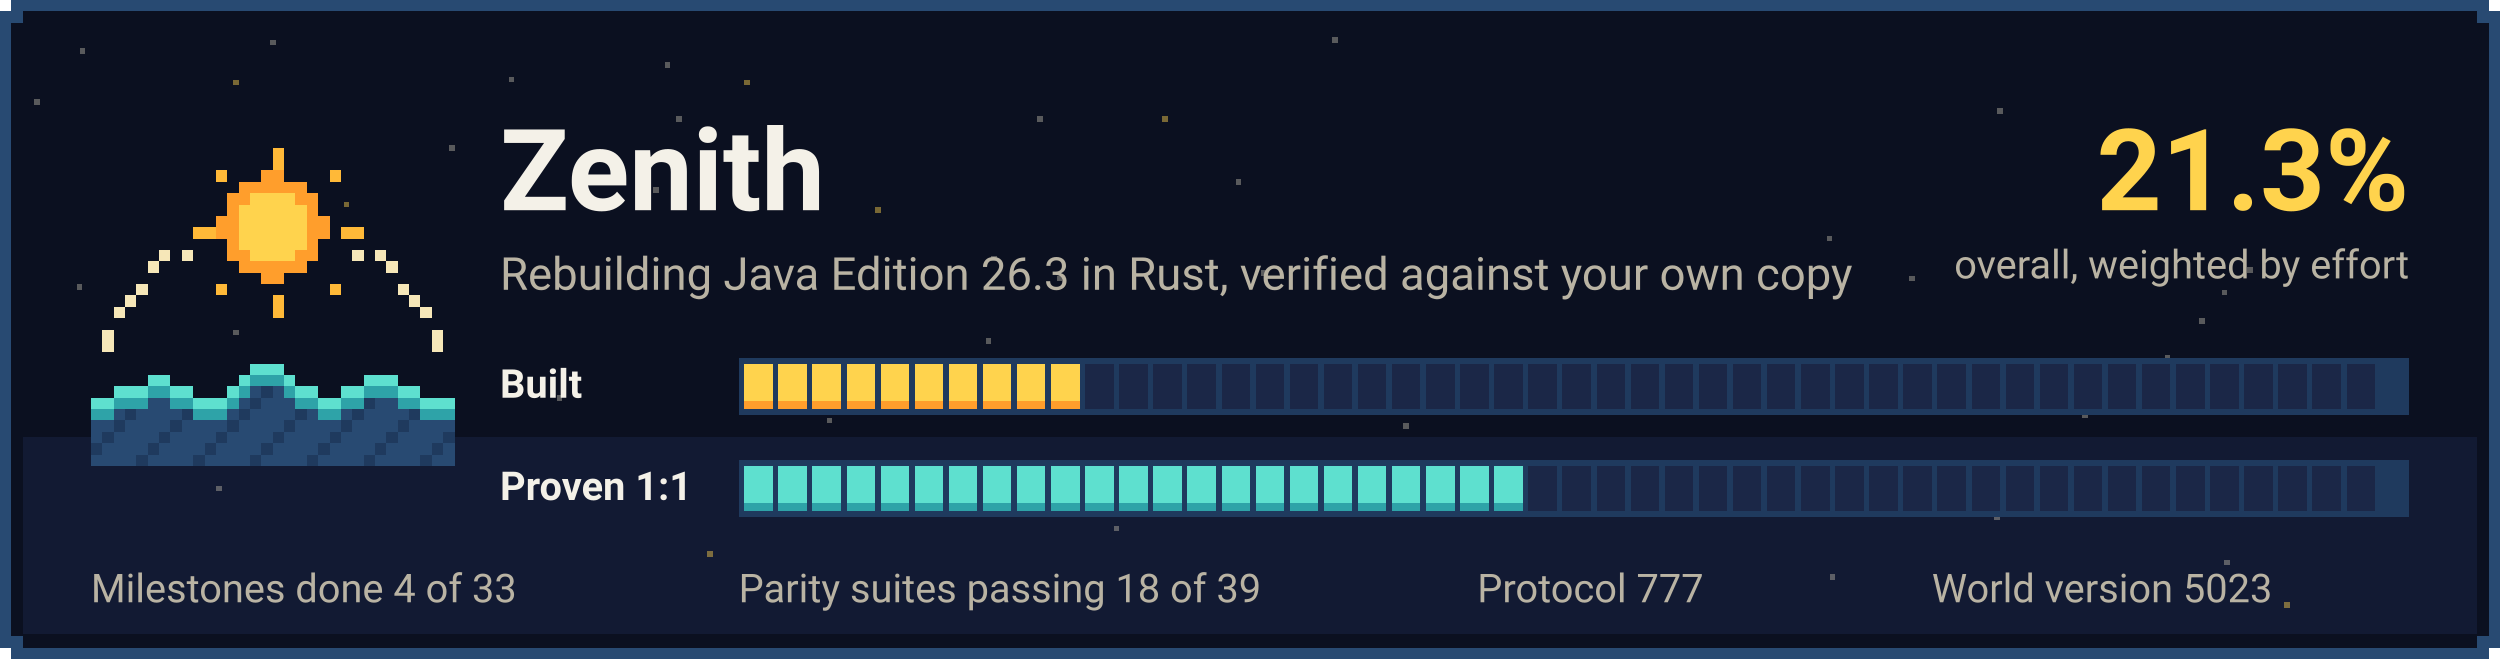
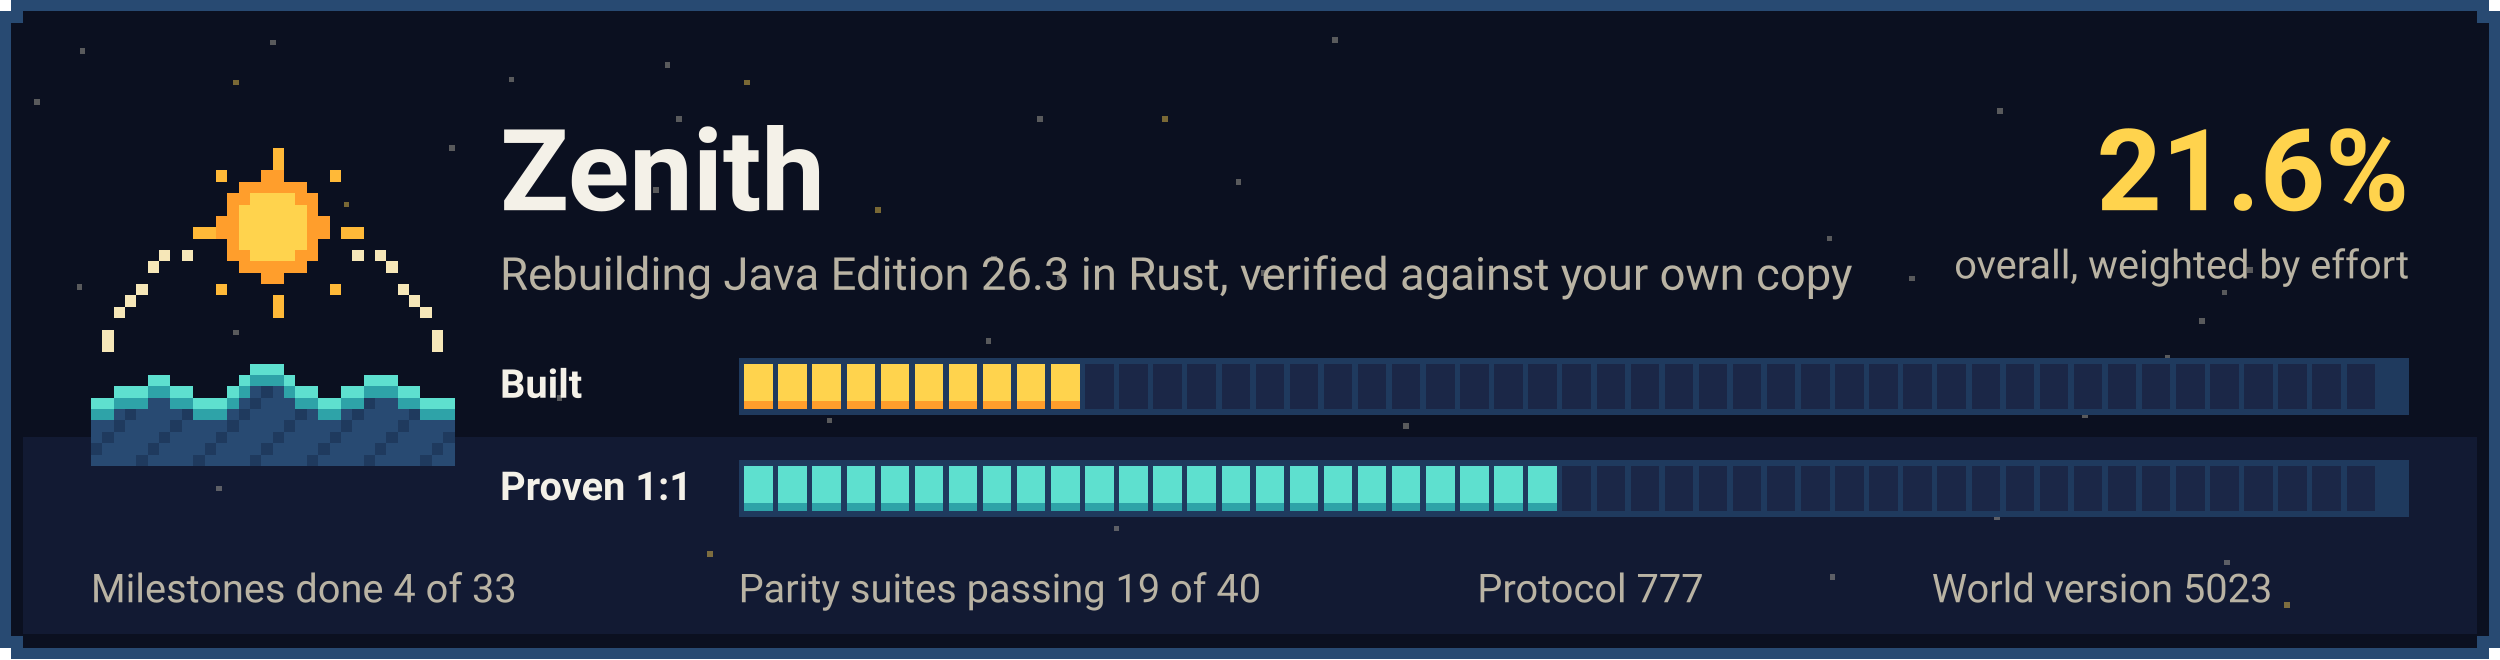
<svg xmlns="http://www.w3.org/2000/svg" width="880" height="232" viewBox="0 0 880 232" shape-rendering="crispEdges">
  <rect x="4" y="0" width="872" height="232" fill="#284A72" />
  <rect x="0" y="4" width="880" height="224" fill="#284A72" />
  <rect x="8" y="4" width="864" height="224" fill="#0B1020" />
  <rect x="4" y="8" width="872" height="216" fill="#0B1020" />
  <rect x="8" y="154" width="864" height="69" fill="#121A33" />
  <rect x="249" y="194" width="2" height="2" fill="#FFD34D" opacity="0.45" />
  <rect x="783" y="197" width="2" height="2" fill="#B9B3A3" opacity="0.45" />
  <rect x="409" y="41" width="2" height="2" fill="#FFD34D" opacity="0.45" />
  <rect x="703" y="38" width="2" height="2" fill="#B9B3A3" opacity="0.45" />
  <rect x="494" y="149" width="2" height="2" fill="#B9B3A3" opacity="0.45" />
  <rect x="702" y="181" width="2" height="2" fill="#B9B3A3" opacity="0.45" />
  <rect x="308" y="73" width="2" height="2" fill="#FFD34D" opacity="0.45" />
  <rect x="121" y="71" width="2" height="2" fill="#FFD34D" opacity="0.45" />
  <rect x="392" y="185" width="2" height="2" fill="#B9B3A3" opacity="0.45" />
  <rect x="435" y="63" width="2" height="2" fill="#B9B3A3" opacity="0.45" />
  <rect x="349" y="90" width="2" height="2" fill="#B9B3A3" opacity="0.45" />
  <rect x="672" y="97" width="2" height="2" fill="#B9B3A3" opacity="0.45" />
  <rect x="95" y="14" width="2" height="2" fill="#B9B3A3" opacity="0.45" />
  <rect x="28" y="17" width="2" height="2" fill="#B9B3A3" opacity="0.45" />
  <rect x="179" y="27" width="2" height="2" fill="#B9B3A3" opacity="0.45" />
  <rect x="12" y="35" width="2" height="2" fill="#B9B3A3" opacity="0.45" />
  <rect x="27" y="100" width="2" height="2" fill="#B9B3A3" opacity="0.45" />
  <rect x="82" y="28" width="2" height="2" fill="#FFD34D" opacity="0.45" />
  <rect x="597" y="126" width="2" height="2" fill="#B9B3A3" opacity="0.45" />
  <rect x="444" y="95" width="2" height="2" fill="#B9B3A3" opacity="0.45" />
  <rect x="76" y="171" width="2" height="2" fill="#B9B3A3" opacity="0.45" />
  <rect x="774" y="112" width="2" height="2" fill="#B9B3A3" opacity="0.45" />
  <rect x="733" y="145" width="2" height="2" fill="#B9B3A3" opacity="0.45" />
  <rect x="82" y="116" width="2" height="2" fill="#B9B3A3" opacity="0.45" />
  <rect x="643" y="83" width="2" height="2" fill="#B9B3A3" opacity="0.45" />
  <rect x="334" y="126" width="2" height="2" fill="#B9B3A3" opacity="0.45" />
  <rect x="234" y="22" width="2" height="2" fill="#B9B3A3" opacity="0.45" />
  <rect x="605" y="130" width="2" height="2" fill="#B9B3A3" opacity="0.45" />
  <rect x="262" y="28" width="2" height="2" fill="#FFD34D" opacity="0.45" />
  <rect x="804" y="212" width="2" height="2" fill="#FFD34D" opacity="0.45" />
  <rect x="363" y="139" width="2" height="2" fill="#B9B3A3" opacity="0.45" />
  <rect x="365" y="41" width="2" height="2" fill="#B9B3A3" opacity="0.45" />
  <rect x="782" y="102" width="2" height="2" fill="#B9B3A3" opacity="0.45" />
  <rect x="158" y="51" width="2" height="2" fill="#B9B3A3" opacity="0.45" />
  <rect x="466" y="162" width="2" height="2" fill="#B9B3A3" opacity="0.45" />
  <rect x="194" y="72" width="2" height="2" fill="#FFD34D" opacity="0.45" />
  <rect x="467" y="129" width="2" height="2" fill="#B9B3A3" opacity="0.45" />
  <rect x="37" y="156" width="2" height="2" fill="#B9B3A3" opacity="0.45" />
  <rect x="238" y="41" width="2" height="2" fill="#B9B3A3" opacity="0.45" />
  <rect x="372" y="97" width="2" height="2" fill="#B9B3A3" opacity="0.45" />
  <rect x="469" y="13" width="2" height="2" fill="#B9B3A3" opacity="0.45" />
  <rect x="762" y="125" width="2" height="2" fill="#B9B3A3" opacity="0.45" />
  <rect x="230" y="66" width="2" height="2" fill="#B9B3A3" opacity="0.45" />
  <rect x="291" y="147" width="2" height="2" fill="#B9B3A3" opacity="0.45" />
  <rect x="644" y="202" width="2" height="2" fill="#B9B3A3" opacity="0.45" />
  <rect x="347" y="119" width="2" height="2" fill="#B9B3A3" opacity="0.45" />
  <rect x="196" y="139" width="2" height="2" fill="#B9B3A3" opacity="0.45" />
  <rect x="791" y="94" width="2" height="2" fill="#B9B3A3" opacity="0.45" />
  <g transform="translate(32 36) scale(4)">
    <rect x="16" y="4" width="1" height="1" fill="#FFB938" />
    <rect x="16" y="5" width="1" height="1" fill="#FFB938" />
    <rect x="11" y="6" width="1" height="1" fill="#FFB938" />
    <rect x="15" y="6" width="1" height="1" fill="#FF9E2C" />
    <rect x="16" y="6" width="1" height="1" fill="#FF9E2C" />
    <rect x="21" y="6" width="1" height="1" fill="#FFB938" />
    <rect x="13" y="7" width="1" height="1" fill="#FF9E2C" />
    <rect x="14" y="7" width="1" height="1" fill="#FF9E2C" />
    <rect x="15" y="7" width="1" height="1" fill="#FF9E2C" />
    <rect x="16" y="7" width="1" height="1" fill="#FF9E2C" />
    <rect x="17" y="7" width="1" height="1" fill="#FF9E2C" />
    <rect x="18" y="7" width="1" height="1" fill="#FF9E2C" />
    <rect x="12" y="8" width="1" height="1" fill="#FF9E2C" />
    <rect x="13" y="8" width="1" height="1" fill="#FF9E2C" />
    <rect x="14" y="8" width="1" height="1" fill="#FFD34D" />
    <rect x="15" y="8" width="1" height="1" fill="#FFD34D" />
    <rect x="16" y="8" width="1" height="1" fill="#FFD34D" />
    <rect x="17" y="8" width="1" height="1" fill="#FFD34D" />
    <rect x="18" y="8" width="1" height="1" fill="#FF9E2C" />
    <rect x="19" y="8" width="1" height="1" fill="#FF9E2C" />
    <rect x="12" y="9" width="1" height="1" fill="#FF9E2C" />
    <rect x="13" y="9" width="1" height="1" fill="#FFD34D" />
    <rect x="14" y="9" width="1" height="1" fill="#FFD34D" />
    <rect x="15" y="9" width="1" height="1" fill="#FFD34D" />
    <rect x="16" y="9" width="1" height="1" fill="#FFD34D" />
    <rect x="17" y="9" width="1" height="1" fill="#FFD34D" />
    <rect x="18" y="9" width="1" height="1" fill="#FFD34D" />
    <rect x="19" y="9" width="1" height="1" fill="#FF9E2C" />
    <rect x="11" y="10" width="1" height="1" fill="#FF9E2C" />
    <rect x="12" y="10" width="1" height="1" fill="#FF9E2C" />
    <rect x="13" y="10" width="1" height="1" fill="#FFD34D" />
    <rect x="14" y="10" width="1" height="1" fill="#FFD34D" />
    <rect x="15" y="10" width="1" height="1" fill="#FFD34D" />
    <rect x="16" y="10" width="1" height="1" fill="#FFD34D" />
    <rect x="17" y="10" width="1" height="1" fill="#FFD34D" />
    <rect x="18" y="10" width="1" height="1" fill="#FFD34D" />
    <rect x="19" y="10" width="1" height="1" fill="#FF9E2C" />
    <rect x="20" y="10" width="1" height="1" fill="#FF9E2C" />
    <rect x="9" y="11" width="1" height="1" fill="#FFB938" />
    <rect x="10" y="11" width="1" height="1" fill="#FFB938" />
    <rect x="11" y="11" width="1" height="1" fill="#FF9E2C" />
    <rect x="12" y="11" width="1" height="1" fill="#FF9E2C" />
    <rect x="13" y="11" width="1" height="1" fill="#FFD34D" />
    <rect x="14" y="11" width="1" height="1" fill="#FFD34D" />
    <rect x="15" y="11" width="1" height="1" fill="#FFD34D" />
    <rect x="16" y="11" width="1" height="1" fill="#FFD34D" />
    <rect x="17" y="11" width="1" height="1" fill="#FFD34D" />
    <rect x="18" y="11" width="1" height="1" fill="#FFD34D" />
    <rect x="19" y="11" width="1" height="1" fill="#FF9E2C" />
    <rect x="20" y="11" width="1" height="1" fill="#FF9E2C" />
    <rect x="22" y="11" width="1" height="1" fill="#FFB938" />
    <rect x="23" y="11" width="1" height="1" fill="#FFB938" />
    <rect x="12" y="12" width="1" height="1" fill="#FF9E2C" />
    <rect x="13" y="12" width="1" height="1" fill="#FFD34D" />
    <rect x="14" y="12" width="1" height="1" fill="#FFD34D" />
    <rect x="15" y="12" width="1" height="1" fill="#FFD34D" />
    <rect x="16" y="12" width="1" height="1" fill="#FFD34D" />
    <rect x="17" y="12" width="1" height="1" fill="#FFD34D" />
    <rect x="18" y="12" width="1" height="1" fill="#FFD34D" />
    <rect x="19" y="12" width="1" height="1" fill="#FF9E2C" />
    <rect x="6" y="13" width="1" height="1" fill="#F6E7B8" />
    <rect x="8" y="13" width="1" height="1" fill="#F6E7B8" />
    <rect x="12" y="13" width="1" height="1" fill="#FF9E2C" />
    <rect x="13" y="13" width="1" height="1" fill="#FF9E2C" />
    <rect x="14" y="13" width="1" height="1" fill="#FFD34D" />
    <rect x="15" y="13" width="1" height="1" fill="#FFD34D" />
    <rect x="16" y="13" width="1" height="1" fill="#FFD34D" />
    <rect x="17" y="13" width="1" height="1" fill="#FFD34D" />
    <rect x="18" y="13" width="1" height="1" fill="#FF9E2C" />
    <rect x="19" y="13" width="1" height="1" fill="#FF9E2C" />
    <rect x="23" y="13" width="1" height="1" fill="#F6E7B8" />
    <rect x="25" y="13" width="1" height="1" fill="#F6E7B8" />
    <rect x="5" y="14" width="1" height="1" fill="#F6E7B8" />
    <rect x="13" y="14" width="1" height="1" fill="#FF9E2C" />
    <rect x="14" y="14" width="1" height="1" fill="#FF9E2C" />
    <rect x="15" y="14" width="1" height="1" fill="#FF9E2C" />
    <rect x="16" y="14" width="1" height="1" fill="#FF9E2C" />
    <rect x="17" y="14" width="1" height="1" fill="#FF9E2C" />
    <rect x="18" y="14" width="1" height="1" fill="#FF9E2C" />
    <rect x="26" y="14" width="1" height="1" fill="#F6E7B8" />
    <rect x="15" y="15" width="1" height="1" fill="#FF9E2C" />
    <rect x="16" y="15" width="1" height="1" fill="#FF9E2C" />
    <rect x="4" y="16" width="1" height="1" fill="#F6E7B8" />
    <rect x="11" y="16" width="1" height="1" fill="#FFB938" />
    <rect x="21" y="16" width="1" height="1" fill="#FFB938" />
    <rect x="27" y="16" width="1" height="1" fill="#F6E7B8" />
    <rect x="3" y="17" width="1" height="1" fill="#F6E7B8" />
    <rect x="16" y="17" width="1" height="1" fill="#FFB938" />
    <rect x="28" y="17" width="1" height="1" fill="#F6E7B8" />
    <rect x="2" y="18" width="1" height="1" fill="#F6E7B8" />
    <rect x="16" y="18" width="1" height="1" fill="#FFB938" />
    <rect x="29" y="18" width="1" height="1" fill="#F6E7B8" />
    <rect x="1" y="20" width="1" height="1" fill="#F6E7B8" />
    <rect x="30" y="20" width="1" height="1" fill="#F6E7B8" />
    <rect x="1" y="21" width="1" height="1" fill="#F6E7B8" />
    <rect x="30" y="21" width="1" height="1" fill="#F6E7B8" />
    <rect x="14" y="23" width="1" height="1" fill="#5EE0CF" />
    <rect x="15" y="23" width="1" height="1" fill="#5EE0CF" />
    <rect x="16" y="23" width="1" height="1" fill="#5EE0CF" />
    <rect x="5" y="24" width="1" height="1" fill="#5EE0CF" />
    <rect x="6" y="24" width="1" height="1" fill="#5EE0CF" />
    <rect x="13" y="24" width="1" height="1" fill="#5EE0CF" />
    <rect x="14" y="24" width="1" height="1" fill="#2EA3A8" />
    <rect x="15" y="24" width="1" height="1" fill="#2EA3A8" />
    <rect x="16" y="24" width="1" height="1" fill="#2EA3A8" />
    <rect x="17" y="24" width="1" height="1" fill="#5EE0CF" />
    <rect x="24" y="24" width="1" height="1" fill="#5EE0CF" />
    <rect x="25" y="24" width="1" height="1" fill="#5EE0CF" />
    <rect x="26" y="24" width="1" height="1" fill="#5EE0CF" />
    <rect x="2" y="25" width="1" height="1" fill="#5EE0CF" />
    <rect x="3" y="25" width="1" height="1" fill="#5EE0CF" />
    <rect x="4" y="25" width="1" height="1" fill="#5EE0CF" />
    <rect x="5" y="25" width="1" height="1" fill="#2EA3A8" />
    <rect x="6" y="25" width="1" height="1" fill="#2EA3A8" />
    <rect x="7" y="25" width="1" height="1" fill="#5EE0CF" />
    <rect x="8" y="25" width="1" height="1" fill="#5EE0CF" />
    <rect x="12" y="25" width="1" height="1" fill="#5EE0CF" />
    <rect x="13" y="25" width="1" height="1" fill="#2EA3A8" />
    <rect x="14" y="25" width="1" height="1" fill="#284A72" />
    <rect x="15" y="25" width="1" height="1" fill="#1F3A5E" />
    <rect x="16" y="25" width="1" height="1" fill="#284A72" />
    <rect x="17" y="25" width="1" height="1" fill="#2EA3A8" />
    <rect x="18" y="25" width="1" height="1" fill="#5EE0CF" />
    <rect x="19" y="25" width="1" height="1" fill="#5EE0CF" />
    <rect x="22" y="25" width="1" height="1" fill="#5EE0CF" />
    <rect x="23" y="25" width="1" height="1" fill="#5EE0CF" />
    <rect x="24" y="25" width="1" height="1" fill="#2EA3A8" />
    <rect x="25" y="25" width="1" height="1" fill="#2EA3A8" />
    <rect x="26" y="25" width="1" height="1" fill="#2EA3A8" />
    <rect x="27" y="25" width="1" height="1" fill="#5EE0CF" />
    <rect x="28" y="25" width="1" height="1" fill="#5EE0CF" />
    <rect x="0" y="26" width="1" height="1" fill="#5EE0CF" />
    <rect x="1" y="26" width="1" height="1" fill="#5EE0CF" />
    <rect x="2" y="26" width="1" height="1" fill="#2EA3A8" />
    <rect x="3" y="26" width="1" height="1" fill="#2EA3A8" />
    <rect x="4" y="26" width="1" height="1" fill="#2EA3A8" />
    <rect x="5" y="26" width="1" height="1" fill="#284A72" />
    <rect x="6" y="26" width="1" height="1" fill="#284A72" />
    <rect x="7" y="26" width="1" height="1" fill="#2EA3A8" />
    <rect x="8" y="26" width="1" height="1" fill="#2EA3A8" />
    <rect x="9" y="26" width="1" height="1" fill="#5EE0CF" />
    <rect x="10" y="26" width="1" height="1" fill="#5EE0CF" />
    <rect x="11" y="26" width="1" height="1" fill="#5EE0CF" />
    <rect x="12" y="26" width="1" height="1" fill="#2EA3A8" />
    <rect x="13" y="26" width="1" height="1" fill="#284A72" />
    <rect x="14" y="26" width="1" height="1" fill="#1F3A5E" />
    <rect x="15" y="26" width="1" height="1" fill="#284A72" />
    <rect x="16" y="26" width="1" height="1" fill="#284A72" />
    <rect x="17" y="26" width="1" height="1" fill="#284A72" />
    <rect x="18" y="26" width="1" height="1" fill="#2EA3A8" />
    <rect x="19" y="26" width="1" height="1" fill="#2EA3A8" />
    <rect x="20" y="26" width="1" height="1" fill="#5EE0CF" />
    <rect x="21" y="26" width="1" height="1" fill="#5EE0CF" />
    <rect x="22" y="26" width="1" height="1" fill="#2EA3A8" />
    <rect x="23" y="26" width="1" height="1" fill="#2EA3A8" />
    <rect x="24" y="26" width="1" height="1" fill="#1F3A5E" />
    <rect x="25" y="26" width="1" height="1" fill="#284A72" />
    <rect x="26" y="26" width="1" height="1" fill="#284A72" />
    <rect x="27" y="26" width="1" height="1" fill="#2EA3A8" />
    <rect x="28" y="26" width="1" height="1" fill="#2EA3A8" />
    <rect x="29" y="26" width="1" height="1" fill="#5EE0CF" />
    <rect x="30" y="26" width="1" height="1" fill="#5EE0CF" />
    <rect x="31" y="26" width="1" height="1" fill="#5EE0CF" />
    <rect x="0" y="27" width="1" height="1" fill="#2EA3A8" />
    <rect x="1" y="27" width="1" height="1" fill="#2EA3A8" />
    <rect x="2" y="27" width="1" height="1" fill="#284A72" />
    <rect x="3" y="27" width="1" height="1" fill="#1F3A5E" />
    <rect x="4" y="27" width="1" height="1" fill="#284A72" />
    <rect x="5" y="27" width="1" height="1" fill="#284A72" />
    <rect x="6" y="27" width="1" height="1" fill="#284A72" />
    <rect x="7" y="27" width="1" height="1" fill="#284A72" />
    <rect x="8" y="27" width="1" height="1" fill="#1F3A5E" />
    <rect x="9" y="27" width="1" height="1" fill="#2EA3A8" />
    <rect x="10" y="27" width="1" height="1" fill="#2EA3A8" />
    <rect x="11" y="27" width="1" height="1" fill="#2EA3A8" />
    <rect x="12" y="27" width="1" height="1" fill="#284A72" />
    <rect x="13" y="27" width="1" height="1" fill="#1F3A5E" />
    <rect x="14" y="27" width="1" height="1" fill="#284A72" />
    <rect x="15" y="27" width="1" height="1" fill="#284A72" />
    <rect x="16" y="27" width="1" height="1" fill="#284A72" />
    <rect x="17" y="27" width="1" height="1" fill="#284A72" />
    <rect x="18" y="27" width="1" height="1" fill="#1F3A5E" />
    <rect x="19" y="27" width="1" height="1" fill="#284A72" />
    <rect x="20" y="27" width="1" height="1" fill="#2EA3A8" />
    <rect x="21" y="27" width="1" height="1" fill="#2EA3A8" />
    <rect x="22" y="27" width="1" height="1" fill="#284A72" />
    <rect x="23" y="27" width="1" height="1" fill="#1F3A5E" />
    <rect x="24" y="27" width="1" height="1" fill="#284A72" />
    <rect x="25" y="27" width="1" height="1" fill="#284A72" />
    <rect x="26" y="27" width="1" height="1" fill="#284A72" />
    <rect x="27" y="27" width="1" height="1" fill="#284A72" />
    <rect x="28" y="27" width="1" height="1" fill="#1F3A5E" />
    <rect x="29" y="27" width="1" height="1" fill="#2EA3A8" />
    <rect x="30" y="27" width="1" height="1" fill="#2EA3A8" />
    <rect x="31" y="27" width="1" height="1" fill="#2EA3A8" />
    <rect x="0" y="28" width="1" height="1" fill="#284A72" />
    <rect x="1" y="28" width="1" height="1" fill="#284A72" />
    <rect x="2" y="28" width="1" height="1" fill="#1F3A5E" />
    <rect x="3" y="28" width="1" height="1" fill="#284A72" />
    <rect x="4" y="28" width="1" height="1" fill="#284A72" />
    <rect x="5" y="28" width="1" height="1" fill="#284A72" />
    <rect x="6" y="28" width="1" height="1" fill="#284A72" />
    <rect x="7" y="28" width="1" height="1" fill="#1F3A5E" />
    <rect x="8" y="28" width="1" height="1" fill="#284A72" />
    <rect x="9" y="28" width="1" height="1" fill="#284A72" />
    <rect x="10" y="28" width="1" height="1" fill="#284A72" />
    <rect x="11" y="28" width="1" height="1" fill="#284A72" />
    <rect x="12" y="28" width="1" height="1" fill="#1F3A5E" />
    <rect x="13" y="28" width="1" height="1" fill="#284A72" />
    <rect x="14" y="28" width="1" height="1" fill="#284A72" />
    <rect x="15" y="28" width="1" height="1" fill="#284A72" />
    <rect x="16" y="28" width="1" height="1" fill="#284A72" />
    <rect x="17" y="28" width="1" height="1" fill="#1F3A5E" />
    <rect x="18" y="28" width="1" height="1" fill="#284A72" />
    <rect x="19" y="28" width="1" height="1" fill="#284A72" />
    <rect x="20" y="28" width="1" height="1" fill="#284A72" />
    <rect x="21" y="28" width="1" height="1" fill="#284A72" />
    <rect x="22" y="28" width="1" height="1" fill="#1F3A5E" />
    <rect x="23" y="28" width="1" height="1" fill="#284A72" />
    <rect x="24" y="28" width="1" height="1" fill="#284A72" />
    <rect x="25" y="28" width="1" height="1" fill="#284A72" />
    <rect x="26" y="28" width="1" height="1" fill="#284A72" />
    <rect x="27" y="28" width="1" height="1" fill="#1F3A5E" />
    <rect x="28" y="28" width="1" height="1" fill="#284A72" />
    <rect x="29" y="28" width="1" height="1" fill="#284A72" />
    <rect x="30" y="28" width="1" height="1" fill="#284A72" />
    <rect x="31" y="28" width="1" height="1" fill="#284A72" />
    <rect x="0" y="29" width="1" height="1" fill="#284A72" />
    <rect x="1" y="29" width="1" height="1" fill="#1F3A5E" />
    <rect x="2" y="29" width="1" height="1" fill="#284A72" />
    <rect x="3" y="29" width="1" height="1" fill="#284A72" />
    <rect x="4" y="29" width="1" height="1" fill="#284A72" />
    <rect x="5" y="29" width="1" height="1" fill="#284A72" />
    <rect x="6" y="29" width="1" height="1" fill="#1F3A5E" />
    <rect x="7" y="29" width="1" height="1" fill="#284A72" />
    <rect x="8" y="29" width="1" height="1" fill="#284A72" />
    <rect x="9" y="29" width="1" height="1" fill="#284A72" />
    <rect x="10" y="29" width="1" height="1" fill="#284A72" />
    <rect x="11" y="29" width="1" height="1" fill="#1F3A5E" />
    <rect x="12" y="29" width="1" height="1" fill="#284A72" />
    <rect x="13" y="29" width="1" height="1" fill="#284A72" />
    <rect x="14" y="29" width="1" height="1" fill="#284A72" />
    <rect x="15" y="29" width="1" height="1" fill="#284A72" />
    <rect x="16" y="29" width="1" height="1" fill="#1F3A5E" />
    <rect x="17" y="29" width="1" height="1" fill="#284A72" />
    <rect x="18" y="29" width="1" height="1" fill="#284A72" />
    <rect x="19" y="29" width="1" height="1" fill="#284A72" />
    <rect x="20" y="29" width="1" height="1" fill="#284A72" />
    <rect x="21" y="29" width="1" height="1" fill="#1F3A5E" />
    <rect x="22" y="29" width="1" height="1" fill="#284A72" />
    <rect x="23" y="29" width="1" height="1" fill="#284A72" />
    <rect x="24" y="29" width="1" height="1" fill="#284A72" />
    <rect x="25" y="29" width="1" height="1" fill="#284A72" />
    <rect x="26" y="29" width="1" height="1" fill="#1F3A5E" />
    <rect x="27" y="29" width="1" height="1" fill="#284A72" />
    <rect x="28" y="29" width="1" height="1" fill="#284A72" />
    <rect x="29" y="29" width="1" height="1" fill="#284A72" />
    <rect x="30" y="29" width="1" height="1" fill="#284A72" />
    <rect x="31" y="29" width="1" height="1" fill="#1F3A5E" />
    <rect x="0" y="30" width="1" height="1" fill="#1F3A5E" />
    <rect x="1" y="30" width="1" height="1" fill="#284A72" />
    <rect x="2" y="30" width="1" height="1" fill="#284A72" />
    <rect x="3" y="30" width="1" height="1" fill="#284A72" />
    <rect x="4" y="30" width="1" height="1" fill="#284A72" />
    <rect x="5" y="30" width="1" height="1" fill="#1F3A5E" />
    <rect x="6" y="30" width="1" height="1" fill="#284A72" />
    <rect x="7" y="30" width="1" height="1" fill="#284A72" />
    <rect x="8" y="30" width="1" height="1" fill="#284A72" />
    <rect x="9" y="30" width="1" height="1" fill="#284A72" />
    <rect x="10" y="30" width="1" height="1" fill="#1F3A5E" />
    <rect x="11" y="30" width="1" height="1" fill="#284A72" />
    <rect x="12" y="30" width="1" height="1" fill="#284A72" />
    <rect x="13" y="30" width="1" height="1" fill="#284A72" />
    <rect x="14" y="30" width="1" height="1" fill="#284A72" />
    <rect x="15" y="30" width="1" height="1" fill="#1F3A5E" />
    <rect x="16" y="30" width="1" height="1" fill="#284A72" />
    <rect x="17" y="30" width="1" height="1" fill="#284A72" />
    <rect x="18" y="30" width="1" height="1" fill="#284A72" />
    <rect x="19" y="30" width="1" height="1" fill="#284A72" />
    <rect x="20" y="30" width="1" height="1" fill="#1F3A5E" />
    <rect x="21" y="30" width="1" height="1" fill="#284A72" />
    <rect x="22" y="30" width="1" height="1" fill="#284A72" />
    <rect x="23" y="30" width="1" height="1" fill="#284A72" />
    <rect x="24" y="30" width="1" height="1" fill="#284A72" />
    <rect x="25" y="30" width="1" height="1" fill="#1F3A5E" />
    <rect x="26" y="30" width="1" height="1" fill="#284A72" />
    <rect x="27" y="30" width="1" height="1" fill="#284A72" />
    <rect x="28" y="30" width="1" height="1" fill="#284A72" />
    <rect x="29" y="30" width="1" height="1" fill="#284A72" />
    <rect x="30" y="30" width="1" height="1" fill="#1F3A5E" />
    <rect x="31" y="30" width="1" height="1" fill="#284A72" />
    <rect x="0" y="31" width="1" height="1" fill="#284A72" />
    <rect x="1" y="31" width="1" height="1" fill="#284A72" />
    <rect x="2" y="31" width="1" height="1" fill="#284A72" />
    <rect x="3" y="31" width="1" height="1" fill="#284A72" />
    <rect x="4" y="31" width="1" height="1" fill="#1F3A5E" />
    <rect x="5" y="31" width="1" height="1" fill="#284A72" />
    <rect x="6" y="31" width="1" height="1" fill="#284A72" />
    <rect x="7" y="31" width="1" height="1" fill="#284A72" />
    <rect x="8" y="31" width="1" height="1" fill="#284A72" />
    <rect x="9" y="31" width="1" height="1" fill="#1F3A5E" />
    <rect x="10" y="31" width="1" height="1" fill="#284A72" />
    <rect x="11" y="31" width="1" height="1" fill="#284A72" />
    <rect x="12" y="31" width="1" height="1" fill="#284A72" />
    <rect x="13" y="31" width="1" height="1" fill="#284A72" />
    <rect x="14" y="31" width="1" height="1" fill="#1F3A5E" />
    <rect x="15" y="31" width="1" height="1" fill="#284A72" />
    <rect x="16" y="31" width="1" height="1" fill="#284A72" />
    <rect x="17" y="31" width="1" height="1" fill="#284A72" />
    <rect x="18" y="31" width="1" height="1" fill="#284A72" />
    <rect x="19" y="31" width="1" height="1" fill="#1F3A5E" />
    <rect x="20" y="31" width="1" height="1" fill="#284A72" />
    <rect x="21" y="31" width="1" height="1" fill="#284A72" />
    <rect x="22" y="31" width="1" height="1" fill="#284A72" />
    <rect x="23" y="31" width="1" height="1" fill="#284A72" />
    <rect x="24" y="31" width="1" height="1" fill="#1F3A5E" />
    <rect x="25" y="31" width="1" height="1" fill="#284A72" />
    <rect x="26" y="31" width="1" height="1" fill="#284A72" />
    <rect x="27" y="31" width="1" height="1" fill="#284A72" />
    <rect x="28" y="31" width="1" height="1" fill="#284A72" />
    <rect x="29" y="31" width="1" height="1" fill="#1F3A5E" />
    <rect x="30" y="31" width="1" height="1" fill="#284A72" />
    <rect x="31" y="31" width="1" height="1" fill="#284A72" />
  </g>
  <text x="176" y="74" font-family="'Pixelify Sans', ui-sans-serif, system-ui, -apple-system, 'Segoe UI', Roboto, sans-serif" font-size="40" font-weight="700" fill="#F4F1E8" text-anchor="start">Zenith</text>
  <text x="176" y="102" font-family="'Pixelify Sans', ui-sans-serif, system-ui, -apple-system, 'Segoe UI', Roboto, sans-serif" font-size="16" font-weight="400" fill="#B9B3A3" text-anchor="start">Rebuilding Java Edition 26.3 in Rust, verified against your own copy</text>
-   <text x="848" y="74" font-family="'Pixelify Sans', ui-sans-serif, system-ui, -apple-system, 'Segoe UI', Roboto, sans-serif" font-size="40" font-weight="700" fill="#FFD34D" text-anchor="end">21.3%</text>
+   <text x="848" y="74" font-family="'Pixelify Sans', ui-sans-serif, system-ui, -apple-system, 'Segoe UI', Roboto, sans-serif" font-size="40" font-weight="700" fill="#FFD34D" text-anchor="end">21.6%</text>
  <text x="848" y="98" font-family="'Pixelify Sans', ui-sans-serif, system-ui, -apple-system, 'Segoe UI', Roboto, sans-serif" font-size="14" font-weight="400" fill="#B9B3A3" text-anchor="end">overall, weighted by effort</text>
  <text x="176" y="140" font-family="'Pixelify Sans', ui-sans-serif, system-ui, -apple-system, 'Segoe UI', Roboto, sans-serif" font-size="14" font-weight="600" fill="#F4F1E8" text-anchor="start">Built</text>
  <rect x="260" y="126" width="588" height="20" fill="#1F3A5E" />
  <rect x="262" y="128" width="10" height="16" fill="#FFD34D" />
  <rect x="262" y="141" width="10" height="3" fill="#FF9E2C" />
  <rect x="274" y="128" width="10" height="16" fill="#FFD34D" />
  <rect x="274" y="141" width="10" height="3" fill="#FF9E2C" />
  <rect x="286" y="128" width="10" height="16" fill="#FFD34D" />
  <rect x="286" y="141" width="10" height="3" fill="#FF9E2C" />
  <rect x="298" y="128" width="10" height="16" fill="#FFD34D" />
  <rect x="298" y="141" width="10" height="3" fill="#FF9E2C" />
  <rect x="310" y="128" width="10" height="16" fill="#FFD34D" />
  <rect x="310" y="141" width="10" height="3" fill="#FF9E2C" />
  <rect x="322" y="128" width="10" height="16" fill="#FFD34D" />
  <rect x="322" y="141" width="10" height="3" fill="#FF9E2C" />
  <rect x="334" y="128" width="10" height="16" fill="#FFD34D" />
  <rect x="334" y="141" width="10" height="3" fill="#FF9E2C" />
  <rect x="346" y="128" width="10" height="16" fill="#FFD34D" />
  <rect x="346" y="141" width="10" height="3" fill="#FF9E2C" />
  <rect x="358" y="128" width="10" height="16" fill="#FFD34D" />
  <rect x="358" y="141" width="10" height="3" fill="#FF9E2C" />
  <rect x="370" y="128" width="10" height="16" fill="#FFD34D" />
  <rect x="370" y="141" width="10" height="3" fill="#FF9E2C" />
  <rect x="382" y="128" width="10" height="16" fill="#1B2747" />
  <rect x="394" y="128" width="10" height="16" fill="#1B2747" />
  <rect x="406" y="128" width="10" height="16" fill="#1B2747" />
  <rect x="418" y="128" width="10" height="16" fill="#1B2747" />
  <rect x="430" y="128" width="10" height="16" fill="#1B2747" />
  <rect x="442" y="128" width="10" height="16" fill="#1B2747" />
  <rect x="454" y="128" width="10" height="16" fill="#1B2747" />
  <rect x="466" y="128" width="10" height="16" fill="#1B2747" />
  <rect x="478" y="128" width="10" height="16" fill="#1B2747" />
  <rect x="490" y="128" width="10" height="16" fill="#1B2747" />
  <rect x="502" y="128" width="10" height="16" fill="#1B2747" />
  <rect x="514" y="128" width="10" height="16" fill="#1B2747" />
  <rect x="526" y="128" width="10" height="16" fill="#1B2747" />
  <rect x="538" y="128" width="10" height="16" fill="#1B2747" />
  <rect x="550" y="128" width="10" height="16" fill="#1B2747" />
  <rect x="562" y="128" width="10" height="16" fill="#1B2747" />
  <rect x="574" y="128" width="10" height="16" fill="#1B2747" />
  <rect x="586" y="128" width="10" height="16" fill="#1B2747" />
  <rect x="598" y="128" width="10" height="16" fill="#1B2747" />
  <rect x="610" y="128" width="10" height="16" fill="#1B2747" />
  <rect x="622" y="128" width="10" height="16" fill="#1B2747" />
  <rect x="634" y="128" width="10" height="16" fill="#1B2747" />
  <rect x="646" y="128" width="10" height="16" fill="#1B2747" />
  <rect x="658" y="128" width="10" height="16" fill="#1B2747" />
  <rect x="670" y="128" width="10" height="16" fill="#1B2747" />
  <rect x="682" y="128" width="10" height="16" fill="#1B2747" />
  <rect x="694" y="128" width="10" height="16" fill="#1B2747" />
  <rect x="706" y="128" width="10" height="16" fill="#1B2747" />
  <rect x="718" y="128" width="10" height="16" fill="#1B2747" />
  <rect x="730" y="128" width="10" height="16" fill="#1B2747" />
  <rect x="742" y="128" width="10" height="16" fill="#1B2747" />
  <rect x="754" y="128" width="10" height="16" fill="#1B2747" />
  <rect x="766" y="128" width="10" height="16" fill="#1B2747" />
  <rect x="778" y="128" width="10" height="16" fill="#1B2747" />
  <rect x="790" y="128" width="10" height="16" fill="#1B2747" />
  <rect x="802" y="128" width="10" height="16" fill="#1B2747" />
  <rect x="814" y="128" width="10" height="16" fill="#1B2747" />
  <rect x="826" y="128" width="10" height="16" fill="#1B2747" />
  <text x="176" y="176" font-family="'Pixelify Sans', ui-sans-serif, system-ui, -apple-system, 'Segoe UI', Roboto, sans-serif" font-size="14" font-weight="600" fill="#F4F1E8" text-anchor="start">Proven 1:1</text>
  <rect x="260" y="162" width="588" height="20" fill="#1F3A5E" />
  <rect x="262" y="164" width="10" height="16" fill="#5EE0CF" />
  <rect x="262" y="177" width="10" height="3" fill="#2EA3A8" />
  <rect x="274" y="164" width="10" height="16" fill="#5EE0CF" />
  <rect x="274" y="177" width="10" height="3" fill="#2EA3A8" />
  <rect x="286" y="164" width="10" height="16" fill="#5EE0CF" />
  <rect x="286" y="177" width="10" height="3" fill="#2EA3A8" />
  <rect x="298" y="164" width="10" height="16" fill="#5EE0CF" />
  <rect x="298" y="177" width="10" height="3" fill="#2EA3A8" />
  <rect x="310" y="164" width="10" height="16" fill="#5EE0CF" />
  <rect x="310" y="177" width="10" height="3" fill="#2EA3A8" />
  <rect x="322" y="164" width="10" height="16" fill="#5EE0CF" />
  <rect x="322" y="177" width="10" height="3" fill="#2EA3A8" />
  <rect x="334" y="164" width="10" height="16" fill="#5EE0CF" />
  <rect x="334" y="177" width="10" height="3" fill="#2EA3A8" />
  <rect x="346" y="164" width="10" height="16" fill="#5EE0CF" />
  <rect x="346" y="177" width="10" height="3" fill="#2EA3A8" />
  <rect x="358" y="164" width="10" height="16" fill="#5EE0CF" />
  <rect x="358" y="177" width="10" height="3" fill="#2EA3A8" />
  <rect x="370" y="164" width="10" height="16" fill="#5EE0CF" />
  <rect x="370" y="177" width="10" height="3" fill="#2EA3A8" />
  <rect x="382" y="164" width="10" height="16" fill="#5EE0CF" />
  <rect x="382" y="177" width="10" height="3" fill="#2EA3A8" />
  <rect x="394" y="164" width="10" height="16" fill="#5EE0CF" />
  <rect x="394" y="177" width="10" height="3" fill="#2EA3A8" />
  <rect x="406" y="164" width="10" height="16" fill="#5EE0CF" />
  <rect x="406" y="177" width="10" height="3" fill="#2EA3A8" />
  <rect x="418" y="164" width="10" height="16" fill="#5EE0CF" />
  <rect x="418" y="177" width="10" height="3" fill="#2EA3A8" />
  <rect x="430" y="164" width="10" height="16" fill="#5EE0CF" />
  <rect x="430" y="177" width="10" height="3" fill="#2EA3A8" />
  <rect x="442" y="164" width="10" height="16" fill="#5EE0CF" />
  <rect x="442" y="177" width="10" height="3" fill="#2EA3A8" />
  <rect x="454" y="164" width="10" height="16" fill="#5EE0CF" />
  <rect x="454" y="177" width="10" height="3" fill="#2EA3A8" />
  <rect x="466" y="164" width="10" height="16" fill="#5EE0CF" />
  <rect x="466" y="177" width="10" height="3" fill="#2EA3A8" />
  <rect x="478" y="164" width="10" height="16" fill="#5EE0CF" />
  <rect x="478" y="177" width="10" height="3" fill="#2EA3A8" />
  <rect x="490" y="164" width="10" height="16" fill="#5EE0CF" />
  <rect x="490" y="177" width="10" height="3" fill="#2EA3A8" />
  <rect x="502" y="164" width="10" height="16" fill="#5EE0CF" />
  <rect x="502" y="177" width="10" height="3" fill="#2EA3A8" />
  <rect x="514" y="164" width="10" height="16" fill="#5EE0CF" />
  <rect x="514" y="177" width="10" height="3" fill="#2EA3A8" />
  <rect x="526" y="164" width="10" height="16" fill="#5EE0CF" />
  <rect x="526" y="177" width="10" height="3" fill="#2EA3A8" />
-   <rect x="538" y="164" width="10" height="16" fill="#1B2747" />
+   <rect x="538" y="164" width="10" height="16" fill="#5EE0CF" />
+   <rect x="538" y="177" width="10" height="3" fill="#2EA3A8" />
  <rect x="550" y="164" width="10" height="16" fill="#1B2747" />
  <rect x="562" y="164" width="10" height="16" fill="#1B2747" />
  <rect x="574" y="164" width="10" height="16" fill="#1B2747" />
  <rect x="586" y="164" width="10" height="16" fill="#1B2747" />
  <rect x="598" y="164" width="10" height="16" fill="#1B2747" />
  <rect x="610" y="164" width="10" height="16" fill="#1B2747" />
  <rect x="622" y="164" width="10" height="16" fill="#1B2747" />
  <rect x="634" y="164" width="10" height="16" fill="#1B2747" />
  <rect x="646" y="164" width="10" height="16" fill="#1B2747" />
  <rect x="658" y="164" width="10" height="16" fill="#1B2747" />
  <rect x="670" y="164" width="10" height="16" fill="#1B2747" />
  <rect x="682" y="164" width="10" height="16" fill="#1B2747" />
  <rect x="694" y="164" width="10" height="16" fill="#1B2747" />
  <rect x="706" y="164" width="10" height="16" fill="#1B2747" />
  <rect x="718" y="164" width="10" height="16" fill="#1B2747" />
  <rect x="730" y="164" width="10" height="16" fill="#1B2747" />
  <rect x="742" y="164" width="10" height="16" fill="#1B2747" />
  <rect x="754" y="164" width="10" height="16" fill="#1B2747" />
  <rect x="766" y="164" width="10" height="16" fill="#1B2747" />
  <rect x="778" y="164" width="10" height="16" fill="#1B2747" />
  <rect x="790" y="164" width="10" height="16" fill="#1B2747" />
  <rect x="802" y="164" width="10" height="16" fill="#1B2747" />
  <rect x="814" y="164" width="10" height="16" fill="#1B2747" />
  <rect x="826" y="164" width="10" height="16" fill="#1B2747" />
  <text x="32" y="212" font-family="'Pixelify Sans', ui-sans-serif, system-ui, -apple-system, 'Segoe UI', Roboto, sans-serif" font-size="14" font-weight="400" fill="#B9B3A3" text-anchor="start">Milestones done 4 of 33</text>
-   <text x="260" y="212" font-family="'Pixelify Sans', ui-sans-serif, system-ui, -apple-system, 'Segoe UI', Roboto, sans-serif" font-size="14" font-weight="400" fill="#B9B3A3" text-anchor="start">Parity suites passing 18 of 39</text>
+   <text x="260" y="212" font-family="'Pixelify Sans', ui-sans-serif, system-ui, -apple-system, 'Segoe UI', Roboto, sans-serif" font-size="14" font-weight="400" fill="#B9B3A3" text-anchor="start">Parity suites passing 19 of 40</text>
  <text x="520" y="212" font-family="'Pixelify Sans', ui-sans-serif, system-ui, -apple-system, 'Segoe UI', Roboto, sans-serif" font-size="14" font-weight="400" fill="#B9B3A3" text-anchor="start">Protocol 777</text>
  <text x="680" y="212" font-family="'Pixelify Sans', ui-sans-serif, system-ui, -apple-system, 'Segoe UI', Roboto, sans-serif" font-size="14" font-weight="400" fill="#B9B3A3" text-anchor="start">World version 5023</text>
</svg>
